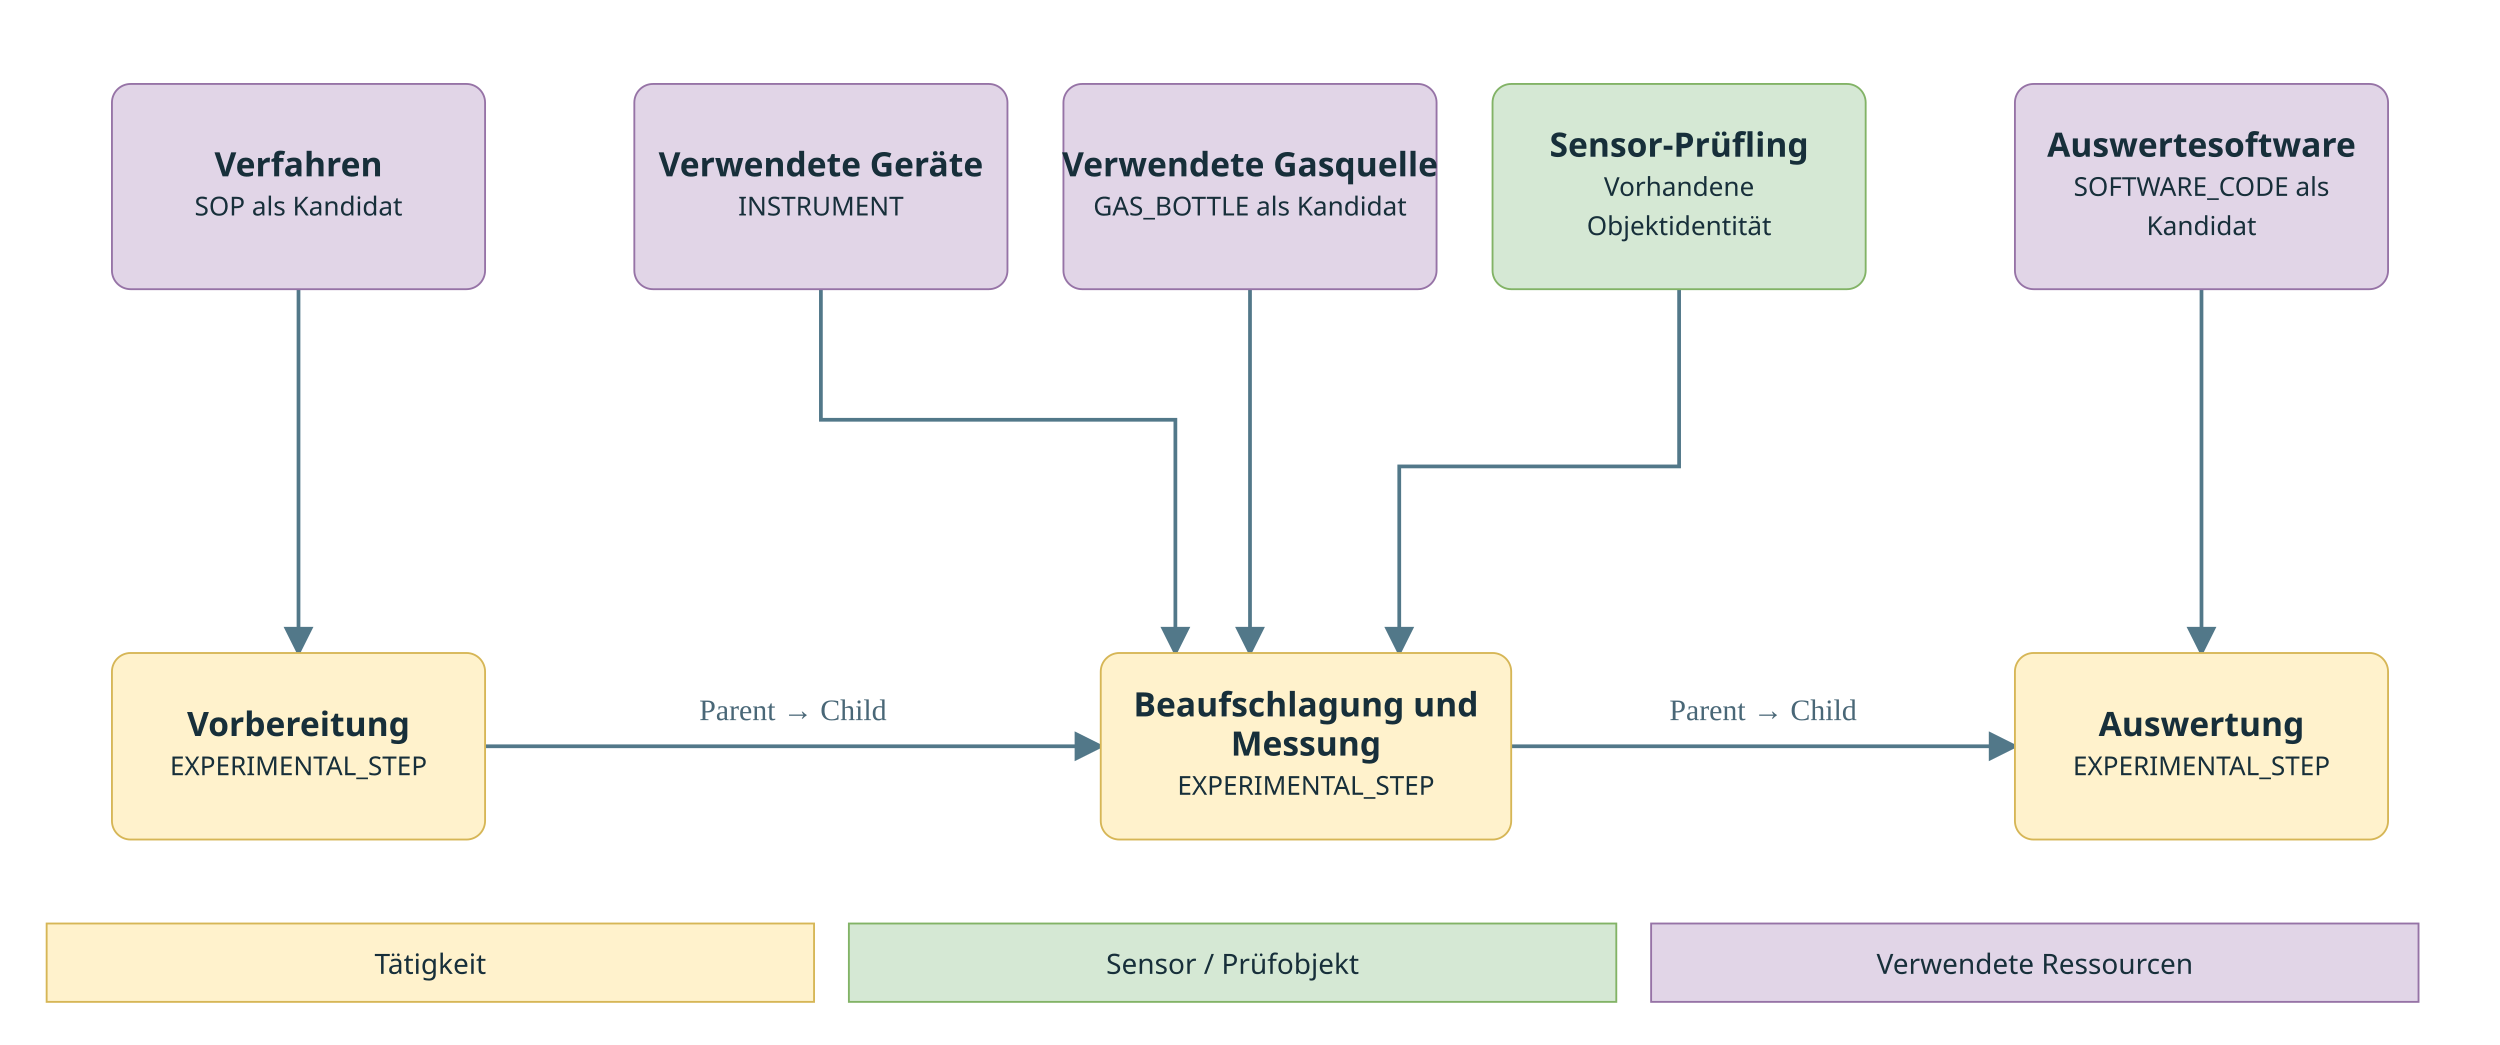
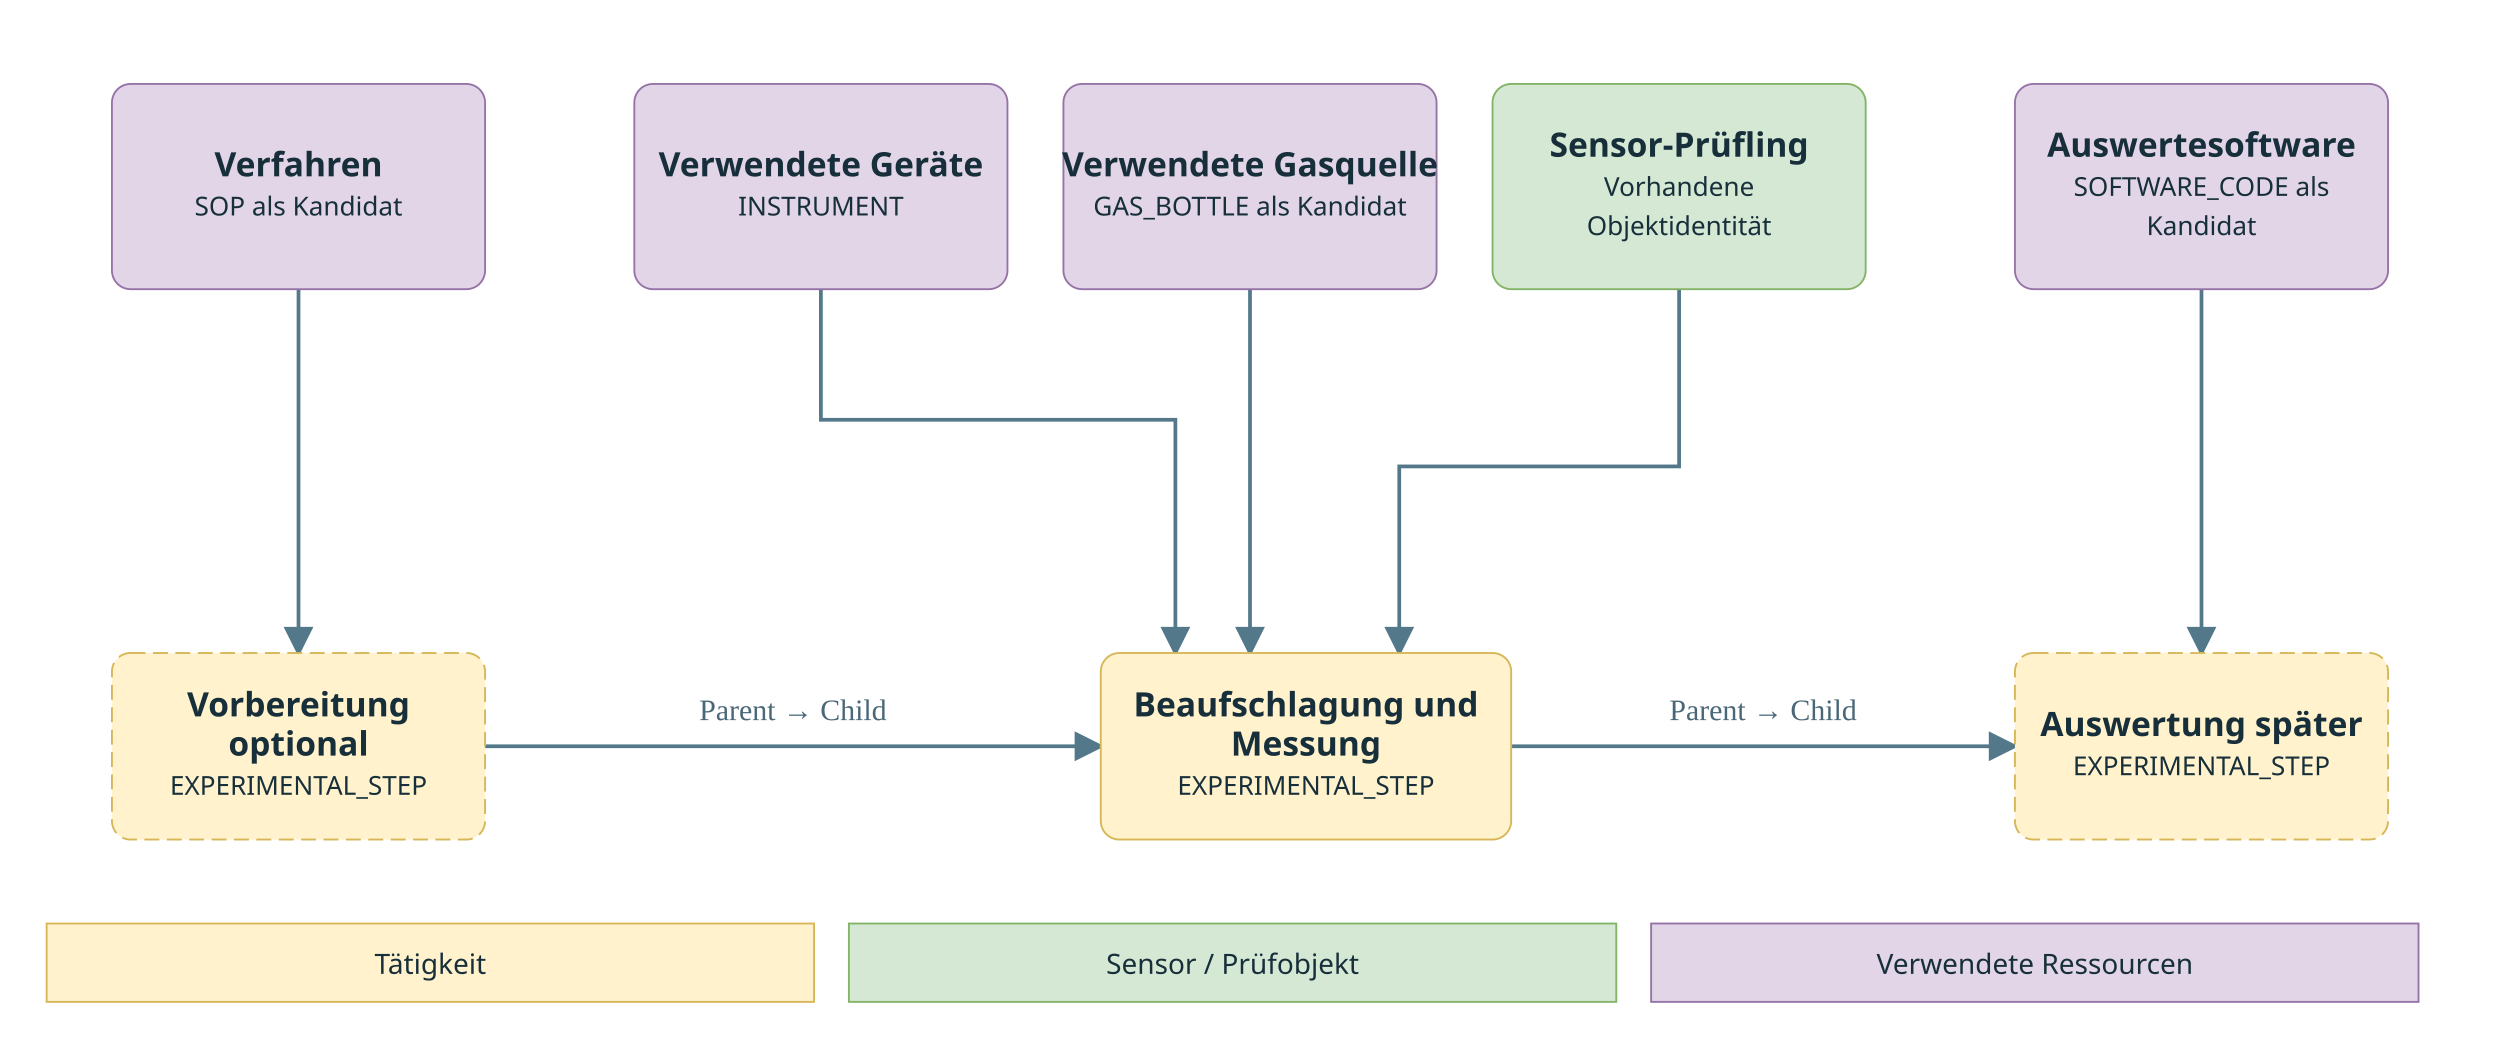
<svg xmlns="http://www.w3.org/2000/svg" data-profile="relations" viewBox="0 0 1340 560" role="img" aria-labelledby="relations-title">
  <defs>
    <marker id="relations-arrow" markerWidth="8" markerHeight="8" refX="7" refY="4" orient="auto">
      <path d="M0 0 L8 4 L0 8 Z" fill="#527889" />
    </marker>
  </defs>
  <path class="connection" data-source="Q" data-target="P" data-relation="Parent" d="M160 155 V350" fill="none" stroke="#527889" stroke-width="2" marker-end="url(#relations-arrow)" />
  <path class="connection" data-source="P" data-target="M" data-relation="Parent" d="M260 400 H590" fill="none" stroke="#527889" stroke-width="2" marker-end="url(#relations-arrow)" />
  <text x="425.0" y="386.0" text-anchor="middle" font-size="16" fill="#496777">Parent → Child</text>
  <path class="connection" data-source="M" data-target="E" data-relation="Parent" d="M810 400 H1080" fill="none" stroke="#527889" stroke-width="2" marker-end="url(#relations-arrow)" />
  <text x="945.0" y="386.0" text-anchor="middle" font-size="16" fill="#496777">Parent → Child</text>
  <path class="connection" data-source="I" data-target="M" data-relation="Parent" d="M440 155 V225 H630 V350" fill="none" stroke="#527889" stroke-width="2" marker-end="url(#relations-arrow)" />
  <path class="connection" data-source="G" data-target="M" data-relation="Parent" d="M670 155 V350" fill="none" stroke="#527889" stroke-width="2" marker-end="url(#relations-arrow)" />
  <path class="connection" data-source="D" data-target="M" data-relation="Parent" d="M900 155 V250 H750 V350" fill="none" stroke="#527889" stroke-width="2" marker-end="url(#relations-arrow)" />
  <path class="connection" data-source="W" data-target="E" data-relation="Parent" d="M1180 155 V350" fill="none" stroke="#527889" stroke-width="2" marker-end="url(#relations-arrow)" />
-   <g data-node="Q" data-role="resource">
+   <g data-node="Q" data-role="resource" data-optional="false">
    <rect class="node-box" x="60" y="45" width="200" height="110" rx="10" fill="#e1d5e7" stroke="#9673a6" />
    <text x="160.0" y="94.5" text-anchor="middle" font-family="sans-serif" font-size="18" font-weight="600" fill="#172f3a">Verfahren</text>
    <text x="160.0" y="115.5" text-anchor="middle" font-family="sans-serif" font-size="14" font-weight="400" fill="#172f3a">SOP als Kandidat</text>
  </g>
-   <g data-node="P" data-role="activity">
-     <rect class="node-box" x="60" y="350" width="200" height="100" rx="10" fill="#fff2cc" stroke="#d6b656" />
-     <text x="160.0" y="394.5" text-anchor="middle" font-family="sans-serif" font-size="18" font-weight="600" fill="#172f3a">Vorbereitung</text>
-     <text x="160.0" y="415.5" text-anchor="middle" font-family="sans-serif" font-size="14" font-weight="400" fill="#172f3a">EXPERIMENTAL_STEP</text>
+   <g data-node="P" data-role="activity" data-optional="true">
+     <rect class="node-box" x="60" y="350" width="200" height="100" rx="10" fill="#fff2cc" stroke="#d6b656" stroke-dasharray="8 4" />
+     <text x="160.0" y="384.0" text-anchor="middle" font-family="sans-serif" font-size="18" font-weight="600" fill="#172f3a">Vorbereitung</text>
+     <text x="160.0" y="405.0" text-anchor="middle" font-family="sans-serif" font-size="18" font-weight="600" fill="#172f3a">optional</text>
+     <text x="160.0" y="426.0" text-anchor="middle" font-family="sans-serif" font-size="14" font-weight="400" fill="#172f3a">EXPERIMENTAL_STEP</text>
  </g>
-   <g data-node="M" data-role="activity">
+   <g data-node="M" data-role="activity" data-optional="false">
    <rect class="node-box" x="590" y="350" width="220" height="100" rx="10" fill="#fff2cc" stroke="#d6b656" />
    <text x="700.0" y="384.0" text-anchor="middle" font-family="sans-serif" font-size="18" font-weight="600" fill="#172f3a">Beaufschlagung und</text>
    <text x="700.0" y="405.0" text-anchor="middle" font-family="sans-serif" font-size="18" font-weight="600" fill="#172f3a">Messung</text>
    <text x="700.0" y="426.0" text-anchor="middle" font-family="sans-serif" font-size="14" font-weight="400" fill="#172f3a">EXPERIMENTAL_STEP</text>
  </g>
-   <g data-node="E" data-role="activity">
-     <rect class="node-box" x="1080" y="350" width="200" height="100" rx="10" fill="#fff2cc" stroke="#d6b656" />
-     <text x="1180.0" y="394.5" text-anchor="middle" font-family="sans-serif" font-size="18" font-weight="600" fill="#172f3a">Auswertung</text>
+   <g data-node="E" data-role="activity" data-optional="true">
+     <rect class="node-box" x="1080" y="350" width="200" height="100" rx="10" fill="#fff2cc" stroke="#d6b656" stroke-dasharray="8 4" />
+     <text x="1180.0" y="394.5" text-anchor="middle" font-family="sans-serif" font-size="18" font-weight="600" fill="#172f3a">Auswertung später</text>
    <text x="1180.0" y="415.5" text-anchor="middle" font-family="sans-serif" font-size="14" font-weight="400" fill="#172f3a">EXPERIMENTAL_STEP</text>
  </g>
-   <g data-node="I" data-role="resource">
+   <g data-node="I" data-role="resource" data-optional="false">
    <rect class="node-box" x="340" y="45" width="200" height="110" rx="10" fill="#e1d5e7" stroke="#9673a6" />
    <text x="440.0" y="94.5" text-anchor="middle" font-family="sans-serif" font-size="18" font-weight="600" fill="#172f3a">Verwendete Geräte</text>
    <text x="440.0" y="115.5" text-anchor="middle" font-family="sans-serif" font-size="14" font-weight="400" fill="#172f3a">INSTRUMENT</text>
  </g>
-   <g data-node="G" data-role="resource">
+   <g data-node="G" data-role="resource" data-optional="false">
    <rect class="node-box" x="570" y="45" width="200" height="110" rx="10" fill="#e1d5e7" stroke="#9673a6" />
    <text x="670.0" y="94.5" text-anchor="middle" font-family="sans-serif" font-size="18" font-weight="600" fill="#172f3a">Verwendete Gasquelle</text>
    <text x="670.0" y="115.5" text-anchor="middle" font-family="sans-serif" font-size="14" font-weight="400" fill="#172f3a">GAS_BOTTLE als Kandidat</text>
  </g>
-   <g data-node="D" data-role="sample">
+   <g data-node="D" data-role="sample" data-optional="false">
    <rect class="node-box" x="800" y="45" width="200" height="110" rx="10" fill="#d5e8d4" stroke="#82b366" />
    <text x="900.0" y="84.0" text-anchor="middle" font-family="sans-serif" font-size="18" font-weight="600" fill="#172f3a">Sensor-Prüfling</text>
    <text x="900.0" y="105.0" text-anchor="middle" font-family="sans-serif" font-size="14" font-weight="400" fill="#172f3a">Vorhandene</text>
    <text x="900.0" y="126.0" text-anchor="middle" font-family="sans-serif" font-size="14" font-weight="400" fill="#172f3a">Objektidentität</text>
  </g>
-   <g data-node="W" data-role="resource">
+   <g data-node="W" data-role="resource" data-optional="false">
    <rect class="node-box" x="1080" y="45" width="200" height="110" rx="10" fill="#e1d5e7" stroke="#9673a6" />
    <text x="1180.0" y="84.0" text-anchor="middle" font-family="sans-serif" font-size="18" font-weight="600" fill="#172f3a">Auswertesoftware</text>
    <text x="1180.0" y="105.0" text-anchor="middle" font-family="sans-serif" font-size="14" font-weight="400" fill="#172f3a">SOFTWARE_CODE als</text>
    <text x="1180.0" y="126.0" text-anchor="middle" font-family="sans-serif" font-size="14" font-weight="400" fill="#172f3a">Kandidat</text>
  </g>
  <g class="legend">
    <rect x="25.0" y="495" width="411.333" height="42" fill="#fff2cc" stroke="#d6b656" />
    <text x="230.667" y="522" text-anchor="middle" font-family="sans-serif" font-size="15" fill="#172f3a">Tätigkeit</text>
  </g>
  <g class="legend">
    <rect x="455.0" y="495" width="411.333" height="42" fill="#d5e8d4" stroke="#82b366" />
    <text x="660.667" y="522" text-anchor="middle" font-family="sans-serif" font-size="15" fill="#172f3a">Sensor / Prüfobjekt</text>
  </g>
  <g class="legend">
    <rect x="885.0" y="495" width="411.333" height="42" fill="#e1d5e7" stroke="#9673a6" />
    <text x="1090.667" y="522" text-anchor="middle" font-family="sans-serif" font-size="15" fill="#172f3a">Verwendete Ressourcen</text>
  </g>
</svg>
